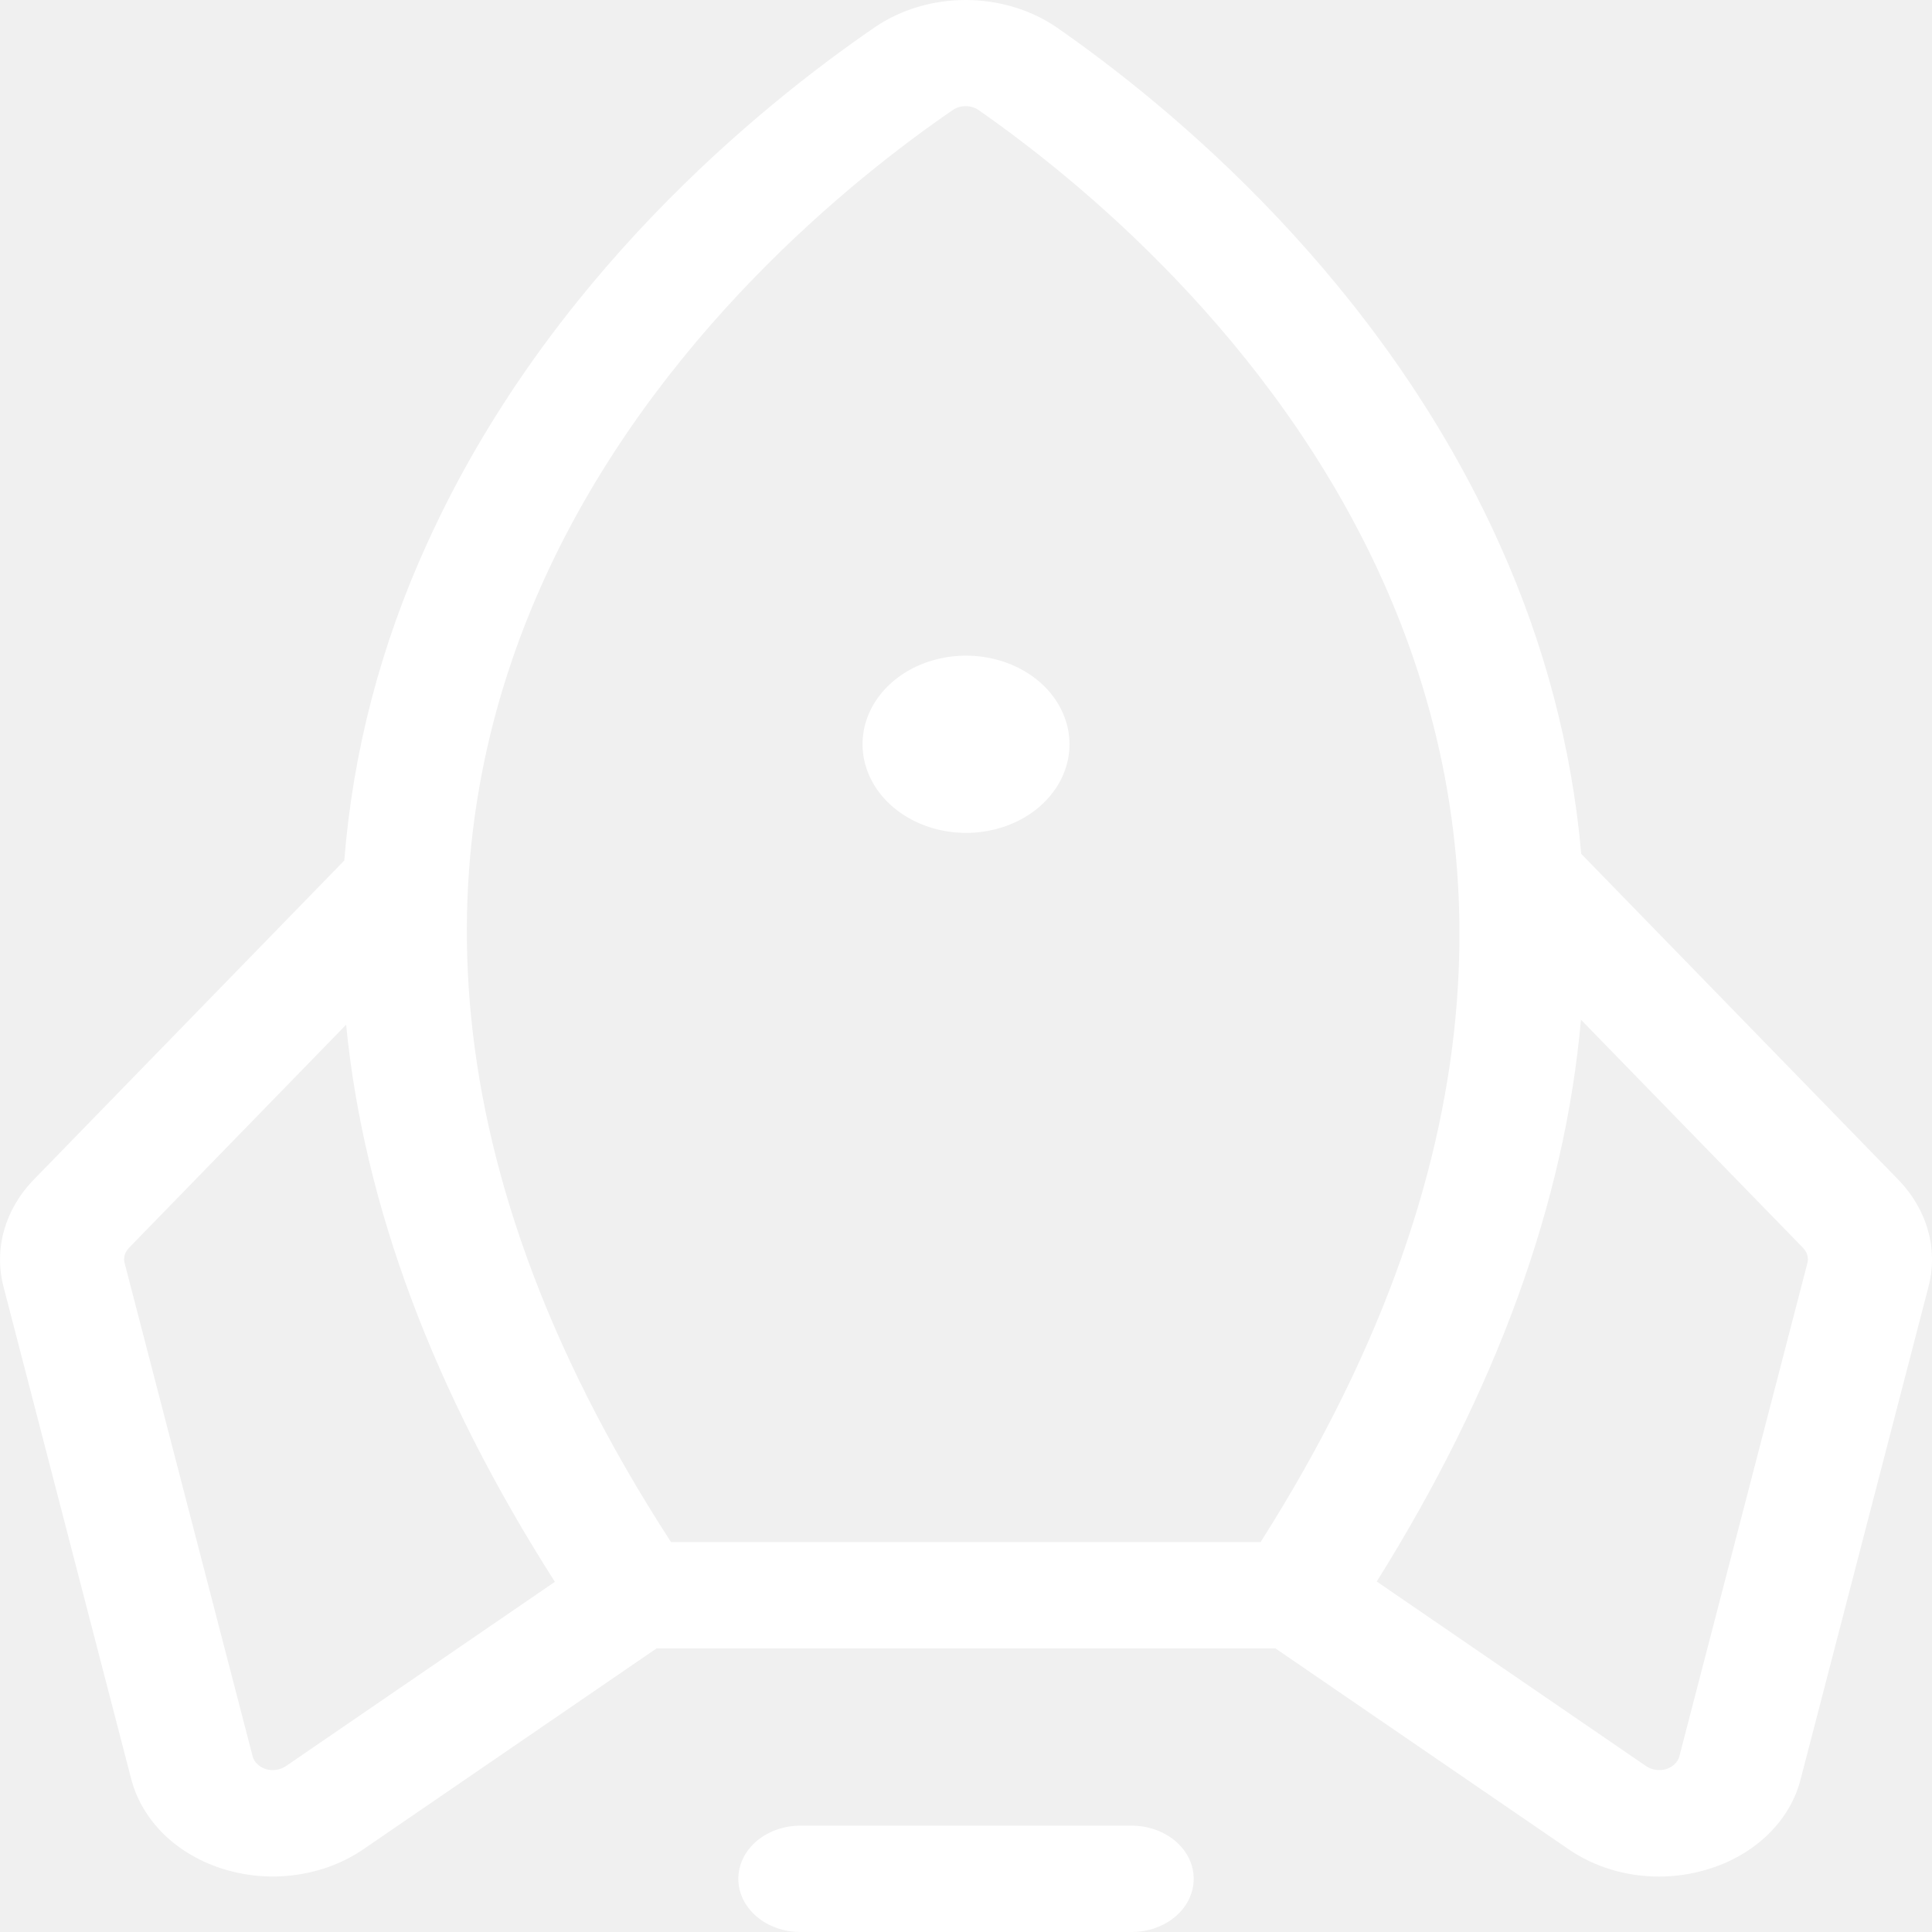
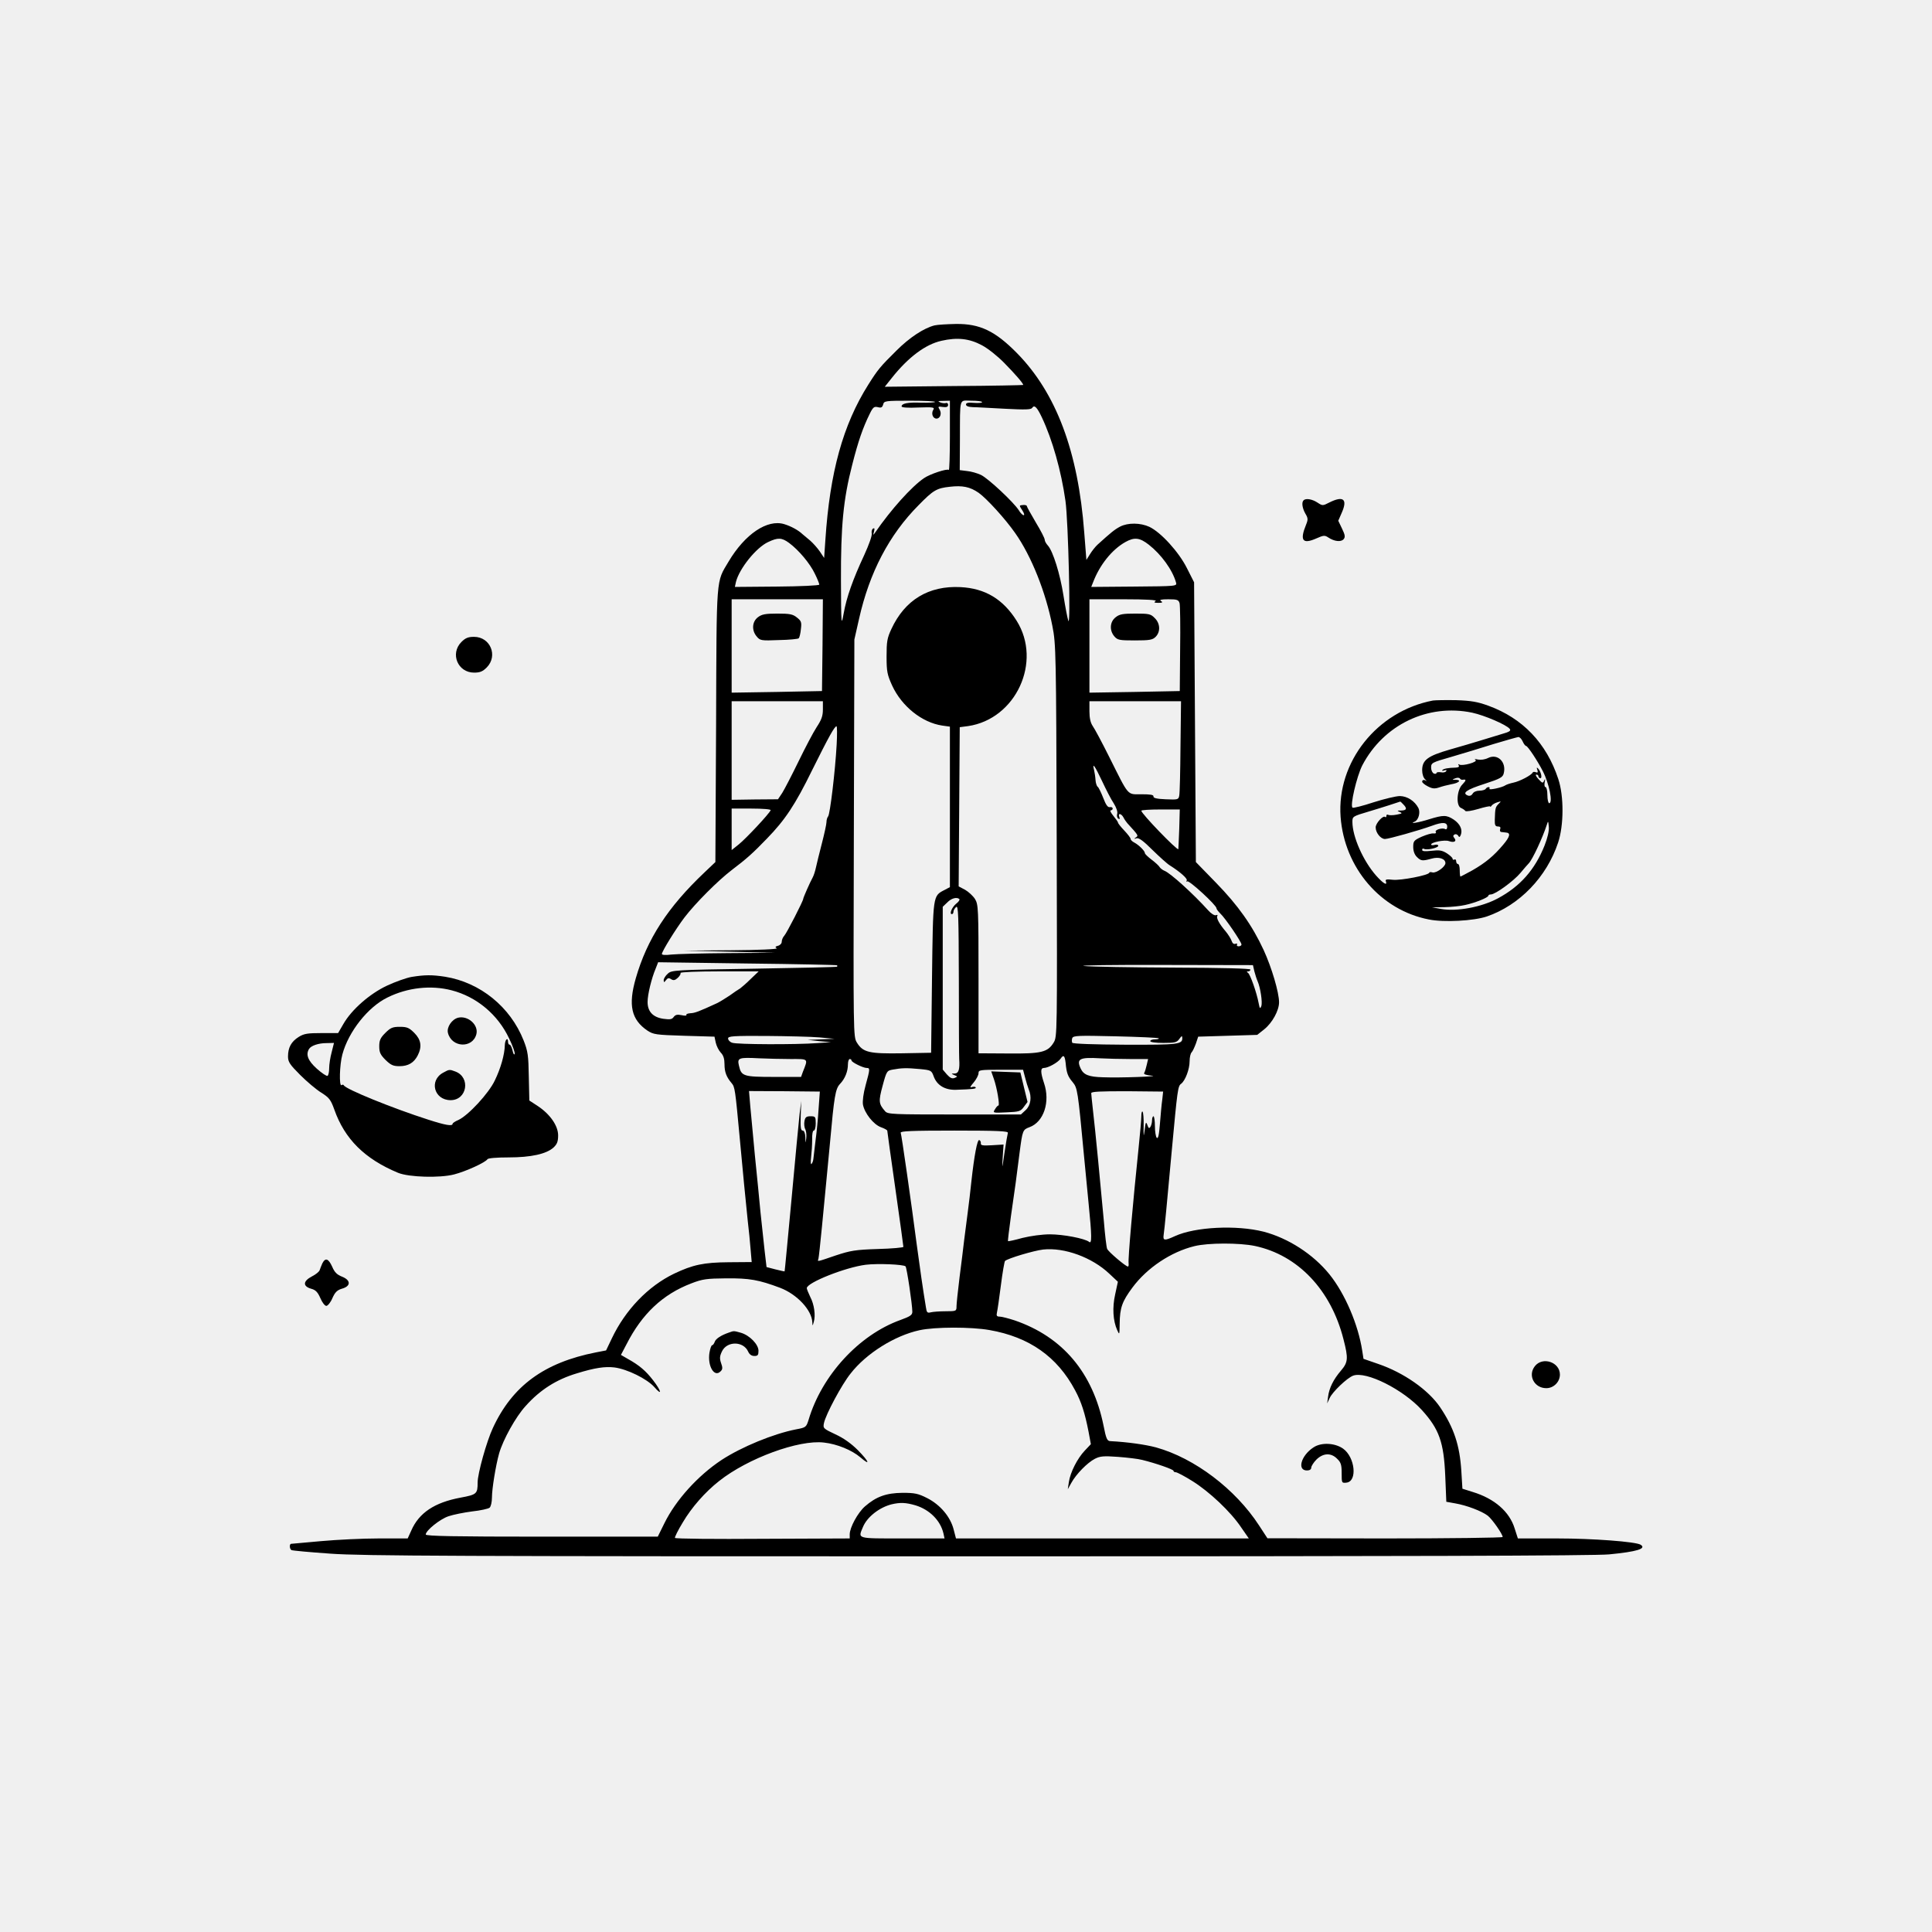
- <svg xmlns="http://www.w3.org/2000/svg" width="20" height="20" viewBox="0 0 20 20" fill="none">
-   <path d="M12.357 19.45C12.357 19.596 12.29 19.735 12.169 19.839C12.048 19.942 11.885 20 11.714 20H8.286C8.115 20 7.952 19.942 7.831 19.839C7.711 19.735 7.643 19.596 7.643 19.45C7.643 19.303 7.711 19.163 7.831 19.06C7.952 18.957 8.115 18.899 8.286 18.899H11.714C11.885 18.899 12.048 18.957 12.169 19.06C12.29 19.163 12.357 19.303 12.357 19.45V19.45ZM19.965 13.315L18.64 18.419C18.586 18.632 18.469 18.83 18.299 18.994C18.13 19.157 17.915 19.28 17.675 19.352C17.514 19.401 17.344 19.426 17.173 19.426C16.833 19.426 16.504 19.326 16.239 19.144L13.203 17.064H6.797L3.761 19.144C3.562 19.28 3.326 19.371 3.075 19.407C2.824 19.444 2.566 19.425 2.325 19.352C2.085 19.28 1.87 19.156 1.701 18.993C1.532 18.829 1.415 18.632 1.359 18.419L0.035 13.315C-0.014 13.123 -0.011 12.924 0.043 12.733C0.097 12.543 0.201 12.365 0.347 12.214L3.564 8.908C3.653 7.782 3.942 6.675 4.422 5.625C5.661 2.892 7.859 1.103 9.059 0.28H9.059C9.327 0.098 9.659 -0.001 10.001 7.04091e-06C10.343 0.001 10.675 0.102 10.941 0.285C12.126 1.109 14.296 2.9 15.523 5.632C15.987 6.66 16.272 7.74 16.369 8.839L19.653 12.214C19.799 12.365 19.903 12.543 19.957 12.733C20.012 12.924 20.014 13.123 19.965 13.315V13.315ZM6.946 15.963H13.05C18.272 7.735 12.151 2.546 10.131 1.14C10.093 1.113 10.046 1.099 9.997 1.099C9.948 1.098 9.901 1.113 9.863 1.139C7.814 2.545 1.611 7.733 6.946 15.963ZM5.744 16.375C4.488 14.406 3.767 12.48 3.583 10.608L1.335 12.918C1.314 12.94 1.299 12.965 1.291 12.992C1.283 13.02 1.283 13.048 1.29 13.075L2.615 18.18C2.623 18.211 2.639 18.239 2.664 18.262C2.688 18.285 2.718 18.303 2.753 18.314C2.787 18.324 2.824 18.327 2.86 18.321C2.896 18.316 2.929 18.303 2.958 18.284L5.744 16.375ZM18.665 12.918L16.366 10.556C16.199 12.443 15.494 14.386 14.252 16.372L17.042 18.284C17.071 18.303 17.104 18.316 17.14 18.321C17.176 18.326 17.213 18.324 17.247 18.314C17.282 18.303 17.312 18.285 17.336 18.262C17.36 18.239 17.377 18.211 17.385 18.18L18.71 13.076C18.717 13.048 18.717 13.02 18.709 12.993C18.701 12.965 18.686 12.94 18.665 12.918V12.918ZM10 8.622C10.212 8.622 10.419 8.568 10.595 8.468C10.771 8.367 10.909 8.223 10.99 8.056C11.071 7.888 11.092 7.704 11.051 7.526C11.009 7.348 10.908 7.184 10.758 7.056C10.608 6.928 10.417 6.84 10.209 6.805C10.001 6.769 9.786 6.788 9.59 6.857C9.394 6.926 9.227 7.044 9.109 7.195C8.991 7.346 8.929 7.523 8.929 7.705C8.929 7.948 9.042 8.181 9.243 8.353C9.444 8.525 9.716 8.622 10 8.622V8.622Z" fill="white" />
+ <svg xmlns="http://www.w3.org/2000/svg" version="1.0" width="1080pt" height="1080pt" viewBox="0 0 1080 1080" preserveAspectRatio="xMidYMid meet">
+   <g transform="translate(0,1080) scale(0.1,-0.1)" fill="#000000" stroke="none">
+     <path d="M5224 8981 c-59 -15 -139 -67 -213 -141 -91 -90 -104 -106 -157 -190 -142 -225 -215 -490 -240 -867 l-7 -102 -24 36 c-13 19 -37 46 -54 61 -17 14 -36 30 -43 36 -23 22 -63 44 -102 56 -95 29 -220 -56 -311 -209 -71 -120 -67 -67 -70 -913 l-4 -767 -61 -58 c-206 -195 -321 -373 -384 -592 -43 -150 -25 -231 65 -292 34 -22 46 -24 206 -29 l169 -5 7 -33 c4 -18 16 -43 28 -56 15 -15 21 -35 21 -65 0 -44 11 -72 40 -106 18 -21 20 -35 45 -305 18 -196 33 -350 45 -465 6 -49 13 -121 16 -160 l6 -70 -128 -1 c-140 -1 -201 -14 -306 -64 -145 -70 -272 -202 -348 -362 l-32 -67 -57 -11 c-289 -57 -467 -187 -576 -423 -35 -75 -85 -254 -85 -304 0 -64 -5 -68 -96 -85 -145 -27 -232 -85 -275 -184 l-20 -44 -162 0 c-89 0 -234 -7 -322 -15 -88 -8 -163 -15 -167 -15 -11 0 -10 -28 1 -35 5 -3 103 -12 218 -20 177 -13 716 -15 3624 -15 2342 0 3450 3 3525 11 155 15 210 32 175 54 -28 17 -268 35 -466 35 l-220 0 -18 56 c-29 94 -113 167 -235 204 l-57 18 -6 98 c-9 145 -41 242 -119 358 -66 97 -203 193 -347 242 l-81 28 -7 45 c-22 145 -96 319 -183 427 -91 113 -231 203 -369 239 -151 38 -381 27 -495 -25 -59 -27 -68 -26 -63 8 5 33 18 171 45 467 32 344 34 364 53 377 23 18 47 81 47 126 0 21 5 43 11 49 6 6 16 28 24 49 l13 39 165 5 165 5 39 31 c45 36 83 105 83 151 0 55 -41 194 -86 292 -64 138 -143 250 -268 378 l-111 114 -5 782 -5 782 -40 79 c-45 90 -145 200 -210 231 -50 23 -120 24 -164 1 -30 -16 -50 -32 -126 -101 -12 -11 -31 -35 -42 -53 l-20 -32 -12 153 c-34 454 -157 780 -376 1003 -122 124 -208 165 -342 163 -49 -1 -102 -4 -119 -8z m265 -111 c34 -18 89 -62 125 -99 60 -61 106 -114 106 -123 0 -1 -174 -5 -387 -6 l-387 -4 39 49 c92 116 188 188 278 208 88 20 155 13 226 -25z m-262 -317 c-4 -3 -38 -5 -77 -4 -75 3 -110 -4 -110 -21 0 -6 34 -9 94 -6 84 3 92 1 83 -13 -13 -21 -2 -49 18 -49 21 0 31 29 17 51 -10 16 -8 18 18 14 22 -3 30 1 30 12 0 8 -6 13 -12 10 -7 -2 -22 -1 -33 4 -15 6 -11 8 18 8 l37 1 0 -197 c0 -108 -3 -194 -6 -190 -9 9 -106 -23 -139 -46 -70 -48 -184 -175 -273 -304 -11 -16 -12 -16 -6 6 4 17 3 21 -6 16 -6 -4 -9 -16 -7 -27 3 -11 -15 -62 -42 -121 -63 -135 -99 -236 -115 -327 -13 -72 -14 -66 -15 185 -1 305 13 453 63 647 34 134 60 208 98 285 18 37 25 42 45 37 19 -5 25 -2 30 15 5 20 11 21 151 21 80 0 142 -3 139 -7z m263 -1 c0 -4 -20 -6 -45 -4 -33 3 -45 0 -45 -9 0 -9 13 -14 38 -15 20 0 102 -5 180 -9 114 -6 146 -5 152 5 12 19 27 4 54 -53 59 -125 108 -298 132 -467 16 -113 30 -715 16 -670 -5 14 -17 77 -27 140 -19 122 -59 249 -87 280 -10 11 -18 25 -18 33 0 8 -22 51 -50 97 -27 46 -50 87 -50 91 0 4 -9 7 -20 6 -24 -2 -24 -1 -4 -32 9 -14 12 -25 6 -25 -5 0 -18 12 -27 28 -30 46 -170 177 -211 197 -21 10 -56 20 -79 22 l-40 5 1 167 c1 248 -6 221 64 221 33 0 60 -3 60 -8z m-19 -507 c45 -32 149 -146 204 -225 91 -129 171 -331 208 -520 20 -101 21 -145 24 -1200 3 -1088 3 -1095 -17 -1128 -33 -54 -69 -63 -255 -61 l-165 1 0 415 c0 397 -1 417 -20 448 -11 17 -36 40 -55 51 l-36 19 3 445 3 445 46 6 c268 39 416 360 272 589 -76 121 -176 181 -314 188 -178 9 -311 -72 -386 -234 -24 -51 -27 -71 -27 -154 0 -85 4 -102 31 -162 54 -117 167 -207 280 -224 l43 -6 0 -449 0 -448 -30 -16 c-66 -34 -64 -26 -70 -490 l-5 -420 -162 -3 c-185 -3 -219 5 -253 60 -20 33 -20 41 -17 1143 l3 1110 26 115 c58 259 168 470 333 636 82 84 101 95 175 103 70 8 112 0 161 -34z m-1060 -280 c54 -40 117 -115 144 -172 14 -28 25 -56 25 -61 0 -5 -105 -10 -236 -11 l-236 -2 6 28 c19 75 113 192 180 223 55 26 76 25 117 -5z m2011 -10 c69 -54 132 -140 152 -211 6 -21 4 -21 -234 -23 l-240 -2 10 25 c37 98 106 184 181 226 50 28 80 25 131 -15z m-1824 -562 l-3 -256 -252 -5 -253 -4 0 261 0 261 255 0 255 0 -2 -257z m1862 247 c-12 -7 -8 -10 15 -10 23 0 27 3 15 10 -11 7 1 10 41 10 50 0 57 -3 63 -22 3 -13 5 -128 3 -257 l-2 -234 -253 -5 -252 -4 0 261 0 261 193 0 c127 0 187 -4 177 -10z m-1860 -606 c0 -37 -8 -58 -35 -99 -19 -29 -64 -115 -101 -191 -37 -76 -78 -155 -91 -176 l-24 -36 -130 -1 -129 -2 0 276 0 275 255 0 255 0 0 -46z m1999 -206 c-1 -139 -4 -263 -7 -276 -4 -22 -8 -23 -76 -20 -50 2 -70 7 -68 16 1 9 -17 12 -67 12 -82 0 -68 -16 -181 210 -40 80 -81 157 -92 172 -12 18 -18 44 -18 82 l0 56 256 0 256 0 -3 -252z m-1922 10 c-8 -147 -37 -391 -48 -402 -5 -6 -9 -20 -9 -32 0 -11 -12 -66 -26 -120 -14 -54 -29 -115 -33 -134 -4 -19 -12 -44 -18 -55 -15 -27 -53 -113 -53 -120 0 -11 -92 -191 -106 -206 -8 -8 -14 -24 -14 -33 0 -10 -9 -20 -21 -23 -16 -4 -17 -8 -7 -14 7 -5 -103 -10 -252 -11 l-265 -2 255 -6 255 -6 -265 -2 c-146 -1 -289 -5 -317 -8 -31 -4 -53 -3 -53 3 0 15 79 142 126 204 61 80 188 207 264 265 83 63 118 94 197 176 102 105 158 189 253 383 91 183 125 245 136 245 4 0 4 -46 1 -102z m1483 -203 c22 -47 51 -104 66 -126 15 -24 23 -48 19 -59 -3 -10 0 -22 6 -26 9 -5 10 -2 6 9 -9 23 10 21 23 -2 5 -11 16 -26 22 -33 62 -68 63 -69 48 -79 -12 -9 -12 -10 3 -5 13 4 38 -14 90 -66 40 -39 83 -78 97 -86 57 -36 100 -74 94 -84 -4 -6 -3 -8 3 -5 11 7 163 -133 163 -150 0 -5 10 -18 21 -29 26 -23 119 -159 119 -174 0 -5 -7 -10 -16 -10 -8 0 -12 4 -9 10 3 5 0 7 -9 4 -9 -3 -17 3 -21 16 -4 12 -19 36 -33 53 -37 43 -54 76 -47 87 3 6 0 7 -8 4 -8 -3 -27 9 -43 27 -85 94 -211 208 -244 221 -10 4 -22 13 -27 20 -4 8 -25 27 -45 42 -21 16 -38 32 -38 37 0 12 -33 45 -59 59 -12 6 -21 15 -21 21 0 5 -16 26 -35 46 -19 20 -35 40 -35 44 0 4 -12 21 -26 38 -14 17 -21 31 -15 31 6 0 11 5 11 10 0 6 -7 10 -16 8 -12 -2 -22 13 -37 52 -12 30 -25 58 -31 62 -5 3 -11 21 -12 38 -1 17 -5 42 -8 55 -12 47 4 25 44 -60z m-1852 -164 c-6 -18 -138 -159 -178 -191 l-40 -32 0 116 0 116 111 0 c64 0 109 -4 107 -9z m2284 -106 c-2 -60 -5 -111 -5 -112 -8 -7 -207 199 -207 215 0 4 48 7 108 7 l107 0 -3 -110z m-1229 -391 c3 -4 -4 -15 -17 -25 -24 -19 -41 -59 -25 -59 5 0 9 6 9 14 0 7 7 19 15 26 12 10 14 -42 15 -412 0 -232 1 -430 2 -438 4 -57 -3 -80 -24 -81 -22 0 -22 -1 -3 -9 19 -8 19 -8 1 -16 -14 -5 -25 0 -43 20 l-23 27 0 455 0 455 25 24 c23 24 54 32 68 19z m-684 -370 c2 -2 2 -6 0 -8 -2 -2 -211 -7 -464 -11 -445 -7 -461 -8 -482 -28 -13 -11 -23 -28 -23 -36 1 -14 2 -14 13 0 9 12 16 14 29 5 13 -8 22 -6 37 8 11 10 18 23 15 27 -3 5 94 9 216 9 l221 0 -44 -42 c-24 -24 -51 -47 -59 -53 -9 -5 -36 -23 -59 -40 -24 -16 -55 -35 -69 -42 -104 -48 -126 -56 -150 -57 -16 -1 -26 -5 -23 -10 3 -4 -9 -5 -26 -1 -25 5 -35 3 -45 -10 -10 -14 -21 -15 -59 -10 -58 9 -87 41 -87 94 0 41 22 132 45 186 l14 36 498 -7 c274 -3 500 -8 502 -10z m2333 -34 c5 -19 13 -44 18 -55 16 -36 28 -118 21 -139 -7 -17 -9 -15 -15 16 -11 59 -47 162 -60 170 -8 6 -8 8 2 8 6 0 12 5 12 10 0 6 -152 10 -432 11 -238 1 -462 5 -498 9 -36 4 162 7 439 6 l505 -1 8 -35z m-2432 -369 l85 -8 -75 -3 -75 -3 65 -7 65 -6 -75 -5 c-120 -9 -453 -8 -477 2 -13 4 -23 15 -23 24 0 13 28 15 213 14 116 -1 250 -4 297 -8z m1897 -5 c4 -3 -6 -6 -20 -6 -15 0 -27 -4 -27 -10 0 -6 31 -10 74 -10 65 0 75 3 89 23 12 17 16 18 16 6 2 -37 -19 -40 -318 -39 -175 1 -293 5 -297 11 -3 6 -3 17 0 26 6 14 33 15 242 10 129 -3 238 -8 241 -11z m-520 -138 c5 -56 12 -75 39 -107 27 -33 29 -42 64 -416 6 -60 17 -177 25 -259 19 -188 19 -232 3 -218 -24 19 -145 42 -219 42 -44 0 -108 -9 -153 -20 -43 -12 -80 -20 -81 -18 -2 2 6 64 16 138 21 143 34 238 49 360 16 121 17 125 55 139 80 29 117 142 81 247 -20 60 -20 84 -1 84 24 0 78 30 94 52 16 24 23 18 28 -24z m-1539 22 c104 0 100 4 70 -72 l-10 -28 -152 0 c-170 0 -182 4 -195 62 -11 45 -2 48 114 42 44 -2 122 -4 173 -4z m1898 0 l102 0 -8 -34 c-4 -18 -10 -38 -14 -44 -4 -7 11 -12 41 -15 59 -4 -176 -13 -272 -9 -79 2 -108 14 -124 49 -25 54 -6 64 109 57 36 -2 111 -4 166 -4z m-1556 -8 c0 -10 65 -42 85 -42 19 0 19 -5 -6 -96 -13 -47 -18 -89 -15 -109 9 -48 59 -111 100 -126 20 -7 36 -16 36 -20 0 -3 20 -149 45 -323 25 -175 45 -321 45 -326 0 -4 -64 -10 -142 -12 -127 -4 -154 -9 -236 -36 -108 -37 -103 -36 -97 -19 2 6 11 89 20 182 9 94 20 211 25 260 5 50 14 144 20 210 23 256 30 298 55 325 29 30 45 71 45 111 0 16 5 29 10 29 6 0 10 -4 10 -8z m381 -48 c64 -6 66 -8 78 -40 18 -51 64 -78 125 -76 97 3 115 6 110 13 -2 5 -12 5 -22 2 -12 -5 -9 3 11 26 15 18 27 41 27 52 0 18 8 19 125 19 l124 0 11 -42 c6 -24 15 -53 20 -66 19 -44 12 -91 -16 -117 l-27 -25 -372 0 c-342 0 -373 1 -387 18 -36 41 -38 55 -14 143 22 82 24 84 57 90 49 9 76 10 150 3z m-565 -222 c-3 -53 -11 -133 -17 -177 -5 -44 -11 -90 -12 -102 -1 -12 -6 -25 -11 -30 -4 -4 -5 12 -2 37 3 25 6 69 6 98 -1 30 3 52 9 52 6 0 11 18 11 40 0 37 -2 40 -29 40 -23 0 -30 -5 -34 -27 -3 -15 -1 -36 5 -46 5 -10 7 -32 5 -50 -4 -31 -4 -31 -5 6 -1 23 -7 37 -15 37 -11 0 -13 19 -11 83 l3 82 -9 -70 c-4 -38 -25 -252 -45 -475 -21 -223 -38 -406 -39 -407 0 -1 -23 4 -51 11 l-50 13 -11 94 c-6 52 -16 148 -23 214 -6 66 -20 208 -31 315 -10 107 -22 232 -26 278 l-7 83 198 -1 198 -2 -7 -96z m1921 50 c-4 -26 -9 -87 -13 -135 -5 -63 -10 -85 -18 -77 -5 5 -10 35 -10 65 0 30 -4 55 -8 55 -4 0 -8 -10 -8 -22 0 -13 -4 -29 -9 -37 -7 -11 -11 -8 -17 10 -8 21 -10 17 -15 -26 -6 -45 -7 -42 -6 22 1 39 -2 75 -6 79 -4 4 -7 -8 -7 -27 0 -19 -7 -97 -15 -174 -32 -309 -60 -622 -56 -647 1 -10 0 -18 -4 -18 -12 0 -110 83 -116 99 -4 9 -12 77 -18 151 -18 197 -49 522 -61 621 -5 47 -10 91 -10 98 0 9 49 11 201 11 l201 -2 -5 -46z m-863 -185 c-2 -7 -11 -57 -19 -112 -13 -92 -14 -94 -10 -27 l5 74 -65 -4 c-52 -3 -64 -1 -62 11 1 7 -3 16 -9 18 -11 4 -28 -87 -44 -232 -5 -49 -14 -126 -20 -170 -6 -44 -15 -114 -20 -155 -5 -41 -16 -136 -26 -210 -9 -74 -17 -147 -17 -162 0 -27 -1 -28 -61 -28 -34 0 -71 -3 -83 -6 -19 -5 -23 -1 -27 28 -15 89 -36 235 -51 348 -30 231 -85 615 -90 628 -3 9 61 12 300 12 243 0 303 -3 299 -13z m1381 -632 c240 -51 425 -245 495 -521 28 -108 26 -129 -14 -176 -42 -49 -66 -97 -72 -146 l-5 -37 14 30 c16 35 97 112 131 125 72 27 280 -77 385 -193 96 -106 122 -179 130 -367 l6 -145 50 -9 c64 -11 148 -43 182 -69 25 -20 83 -103 83 -119 0 -4 -296 -8 -657 -8 l-658 1 -47 72 c-132 203 -360 376 -576 436 -60 16 -159 30 -256 35 -17 1 -23 14 -37 86 -60 297 -229 497 -497 589 -34 11 -72 21 -83 21 -17 0 -20 5 -16 23 3 12 13 81 22 152 9 72 20 133 23 136 16 15 162 58 213 64 119 13 274 -44 370 -135 l48 -45 -15 -70 c-17 -75 -12 -148 11 -200 13 -29 13 -28 14 35 1 90 14 125 71 202 82 111 216 200 347 232 77 19 251 19 338 1z m-1953 -114 c7 -6 38 -214 38 -254 0 -18 -12 -26 -67 -46 -231 -83 -439 -309 -513 -558 -13 -41 -15 -43 -69 -53 -128 -25 -305 -98 -417 -171 -133 -88 -256 -224 -320 -354 l-37 -75 -649 0 c-483 0 -648 3 -648 12 0 22 79 86 127 102 26 9 86 21 132 27 47 5 91 15 98 21 7 6 13 31 13 57 0 48 21 178 40 246 22 77 93 205 148 265 81 91 173 149 287 183 101 31 156 39 209 33 72 -9 183 -64 224 -110 45 -52 40 -23 -7 38 -41 53 -77 84 -142 120 l-38 22 31 59 c87 171 203 280 363 341 62 24 85 27 195 28 129 1 181 -8 301 -53 94 -36 177 -124 180 -193 1 -22 1 -22 8 2 11 36 3 98 -20 141 -10 21 -19 43 -19 48 0 31 217 117 330 131 67 8 210 2 222 -9z m469 -356 c223 -39 379 -149 479 -337 35 -65 55 -128 75 -231 l13 -70 -34 -36 c-41 -43 -81 -121 -89 -176 l-6 -40 20 36 c27 49 89 112 131 134 29 15 49 17 130 11 52 -4 113 -11 135 -17 74 -18 175 -53 175 -61 0 -5 6 -8 13 -8 7 0 49 -22 92 -49 95 -59 215 -172 273 -259 l43 -62 -819 0 -818 0 -13 50 c-18 71 -75 138 -147 175 -51 26 -70 30 -139 30 -91 -1 -147 -21 -210 -76 -40 -35 -85 -118 -85 -156 l0 -23 -486 -2 c-267 -2 -488 0 -491 5 -2 4 17 43 44 87 49 83 124 169 203 231 160 127 446 232 586 215 73 -8 156 -42 204 -83 58 -50 49 -24 -15 41 -36 36 -79 67 -125 88 -68 32 -70 34 -64 63 10 48 99 215 149 277 88 113 247 212 385 242 87 19 288 19 391 1z m-413 -980 c78 -24 139 -84 156 -157 l6 -28 -235 0 c-260 0 -249 -3 -221 64 23 56 92 110 161 127 48 11 78 10 133 -6z" />
+     <path d="M4236 7349 c-32 -25 -35 -73 -6 -107 19 -23 25 -24 124 -20 57 1 108 6 111 10 4 4 10 27 12 51 5 39 2 46 -22 65 -23 19 -41 22 -110 22 -68 0 -87 -4 -109 -21z" />
+     <path d="M6236 7349 c-32 -25 -35 -73 -7 -106 18 -21 28 -23 115 -23 83 0 99 3 116 20 28 28 26 75 -5 105 -22 23 -32 25 -108 25 -70 0 -89 -3 -111 -21z" />
+     <path d="M5556 4768 c17 -48 34 -148 25 -148 -4 0 -12 -9 -19 -21 -13 -20 -12 -21 64 -17 70 3 79 5 97 30 l21 28 -20 82 -20 83 -81 3 -82 3 15 -43z" />
+     <path d="M7341 2708 c-69 -46 -91 -128 -35 -128 15 0 24 6 24 16 0 8 13 29 29 45 38 37 82 39 116 4 21 -20 25 -34 25 -80 0 -55 0 -56 27 -53 62 7 48 142 -19 190 -47 33 -124 36 -167 6z" />
+     <path d="M4075 3351 c-44 -15 -75 -35 -80 -53 -4 -10 -10 -18 -14 -18 -5 0 -11 -19 -15 -41 -12 -75 27 -141 62 -105 12 11 12 21 3 46 -9 26 -8 39 5 66 28 58 119 58 146 -1 7 -16 19 -25 35 -25 19 0 23 5 23 29 0 36 -50 87 -99 101 -40 11 -38 11 -66 1z" />
+     <path d="M7287 8003 c-12 -11 -7 -44 10 -74 15 -25 16 -33 4 -62 -36 -88 -20 -111 57 -77 41 18 47 19 68 5 33 -22 71 -26 85 -9 10 12 8 24 -9 59 l-21 44 20 46 c33 75 8 95 -70 56 -37 -19 -38 -19 -67 0 -29 19 -65 25 -77 12z" />
+     <path d="M2579 7211 c-64 -65 -20 -171 71 -171 33 0 48 6 71 29 64 65 20 171 -71 171 -33 0 -48 -6 -71 -29z" />
+     <path d="M8010 6884 c-313 -60 -538 -344 -516 -650 21 -285 224 -522 494 -574 84 -17 250 -8 324 17 182 63 334 220 398 413 32 96 33 259 1 355 -66 201 -199 340 -391 410 -61 22 -95 28 -180 31 -58 1 -116 0 -130 -2z m220 -68 c69 -15 190 -67 209 -90 9 -11 0 -17 -46 -30 -32 -10 -85 -26 -118 -36 -33 -10 -109 -33 -170 -50 -125 -36 -155 -59 -155 -116 0 -21 7 -43 18 -52 9 -10 13 -14 8 -9 -14 10 -26 9 -26 -3 0 -5 14 -17 32 -26 25 -13 38 -14 62 -6 17 6 48 14 69 18 43 7 59 24 25 25 -22 0 -22 1 -3 8 11 5 23 4 26 -1 3 -5 10 -8 15 -7 22 4 21 -3 -1 -26 -32 -31 -37 -121 -7 -132 9 -4 20 -11 23 -16 4 -5 35 0 73 11 36 11 66 17 66 14 0 -4 4 -2 8 4 4 6 18 15 32 19 23 7 23 7 7 -9 -18 -18 -19 -25 -21 -88 -1 -31 3 -38 18 -38 12 0 16 -5 12 -15 -3 -8 0 -16 7 -16 7 -1 18 -2 26 -3 27 -2 22 -23 -16 -68 -53 -63 -99 -101 -172 -143 -35 -19 -65 -35 -67 -35 -2 0 -4 16 -4 35 0 19 -4 35 -10 35 -5 0 -10 7 -10 16 0 8 -4 12 -10 9 -5 -3 -10 -1 -10 5 0 5 -15 19 -32 30 -27 17 -43 19 -85 14 -38 -4 -53 -3 -53 5 0 7 4 9 10 6 14 -9 80 5 80 17 0 6 -9 8 -20 5 -11 -3 -20 -2 -20 2 0 13 77 28 100 19 28 -10 45 -1 30 17 -8 10 -8 15 1 20 6 4 15 1 20 -6 6 -11 9 -10 15 4 11 29 -4 61 -39 85 -41 27 -58 27 -139 2 -56 -18 -116 -28 -80 -13 22 9 33 52 21 76 -21 40 -62 66 -103 67 -22 0 -88 -16 -148 -35 -60 -20 -113 -33 -117 -30 -16 9 23 174 54 236 119 228 367 347 615 295z m282 -161 c6 -14 15 -25 19 -25 9 0 64 -83 93 -140 36 -69 58 -180 36 -180 -5 0 -10 20 -10 45 0 25 -5 45 -10 45 -6 0 -8 12 -5 28 4 18 3 21 -3 9 -7 -17 -10 -16 -32 8 -13 14 -18 25 -12 25 7 0 12 -4 12 -10 0 -5 5 -10 11 -10 12 0 2 40 -14 55 -7 7 -8 4 -3 -9 4 -13 2 -17 -8 -13 -8 3 -16 3 -18 -1 -6 -15 -73 -50 -108 -57 -19 -4 -39 -11 -45 -15 -16 -12 -95 -29 -89 -19 3 5 1 9 -5 9 -5 0 -13 -4 -16 -10 -3 -5 -19 -10 -35 -10 -17 0 -33 -7 -38 -17 -6 -10 -16 -14 -27 -10 -34 14 -7 33 93 65 89 29 103 37 108 59 16 63 -34 112 -87 86 -18 -9 -41 -12 -57 -9 -17 4 -22 3 -14 -2 17 -11 -73 -36 -90 -26 -7 4 -8 3 -4 -4 5 -8 -1 -12 -16 -13 -45 -1 -68 -6 -75 -14 -5 -4 0 -5 10 -2 12 4 16 3 11 -4 -3 -6 -17 -9 -30 -6 -13 2 -24 0 -24 -4 0 -5 -7 -6 -15 -3 -8 4 -15 18 -15 33 0 27 5 29 113 60 61 18 168 50 237 72 69 21 131 38 138 39 7 0 18 -11 24 -25z m-668 -351 c23 -23 20 -34 -11 -35 -24 0 -25 -1 -8 -8 16 -7 13 -9 -18 -15 -20 -4 -42 -4 -47 -1 -6 3 -10 1 -10 -6 0 -7 -3 -9 -7 -6 -11 11 -53 -35 -53 -58 0 -30 28 -65 52 -65 21 0 191 48 263 74 59 22 85 20 85 -5 0 -12 -4 -17 -11 -14 -15 10 -61 -4 -53 -16 4 -6 -1 -9 -12 -8 -11 2 -40 -7 -66 -18 -44 -20 -48 -25 -48 -57 0 -23 7 -43 20 -56 23 -23 31 -24 82 -10 41 12 78 0 78 -25 0 -20 -51 -57 -72 -52 -10 3 -18 2 -18 -1 0 -14 -160 -45 -204 -40 -35 4 -43 2 -39 -8 10 -28 -15 -13 -55 32 -72 82 -132 217 -132 300 0 30 2 31 93 58 74 22 163 51 174 55 1 1 9 -6 17 -15z m790 -231 c-54 -135 -136 -228 -261 -295 -91 -49 -230 -75 -318 -59 l-50 9 70 1 c39 1 90 6 115 12 57 12 130 42 130 52 0 4 6 7 14 7 25 0 129 76 166 121 19 23 40 47 46 53 21 22 77 142 101 216 7 23 8 22 11 -12 2 -23 -7 -62 -24 -105z" />
+     <path d="M2301 5339 c-29 -5 -91 -27 -138 -49 -96 -45 -198 -134 -244 -215 l-29 -50 -92 0 c-79 0 -99 -3 -129 -22 -41 -26 -59 -59 -59 -109 0 -30 10 -45 68 -103 37 -37 90 -82 118 -99 44 -28 53 -39 73 -95 58 -164 169 -275 356 -353 61 -25 234 -30 314 -9 66 17 175 67 186 85 4 6 52 10 117 10 126 0 213 19 253 56 19 18 25 33 25 67 0 54 -45 119 -115 165 l-46 30 -3 134 c-2 118 -5 141 -29 202 -74 187 -242 324 -439 356 -73 11 -112 11 -187 -1z m224 -75 c139 -36 258 -135 321 -269 20 -41 34 -80 31 -87 -3 -7 -8 2 -12 20 -4 17 -11 32 -16 32 -5 0 -9 7 -9 15 0 30 -17 14 -18 -17 -1 -53 -23 -130 -56 -198 -34 -72 -149 -196 -204 -221 -17 -7 -32 -17 -32 -21 0 -15 -40 -8 -136 23 -200 64 -463 171 -472 192 -2 4 -8 5 -13 1 -14 -8 -11 114 5 172 34 127 143 265 252 318 113 56 244 70 359 40z m-671 -346 c-8 -29 -14 -69 -14 -90 0 -20 -4 -39 -9 -42 -5 -3 -32 15 -60 40 -50 45 -63 79 -43 111 12 18 52 32 98 32 l41 1 -13 -52z" />
+     <path d="M2561 5111 c-35 -9 -65 -53 -57 -85 21 -83 138 -88 159 -7 13 52 -47 105 -102 92z" />
+     <path d="M2154 5026 c-28 -28 -34 -42 -34 -75 0 -33 6 -47 35 -76 30 -29 43 -35 78 -35 49 0 81 19 102 60 25 49 19 88 -19 126 -29 29 -41 34 -81 34 -40 0 -52 -5 -81 -34z" />
+     <path d="M2478 4804 c-81 -43 -52 -154 41 -154 92 0 113 127 27 160 -34 13 -35 12 -68 -6z" />
+     <path d="M1802 3738 c-6 -13 -12 -30 -15 -38 -2 -8 -21 -24 -43 -35 -50 -26 -53 -55 -5 -69 26 -7 37 -19 52 -53 10 -24 25 -43 33 -43 8 0 24 19 34 43 15 34 27 45 53 53 51 14 51 47 2 67 -29 11 -43 25 -56 56 -21 46 -38 52 -55 19z" />
+     <path d="M8580 3163 c-41 -52 -3 -123 64 -123 41 0 76 35 76 76 0 70 -97 102 -140 47z" />
+   </g>
</svg>
